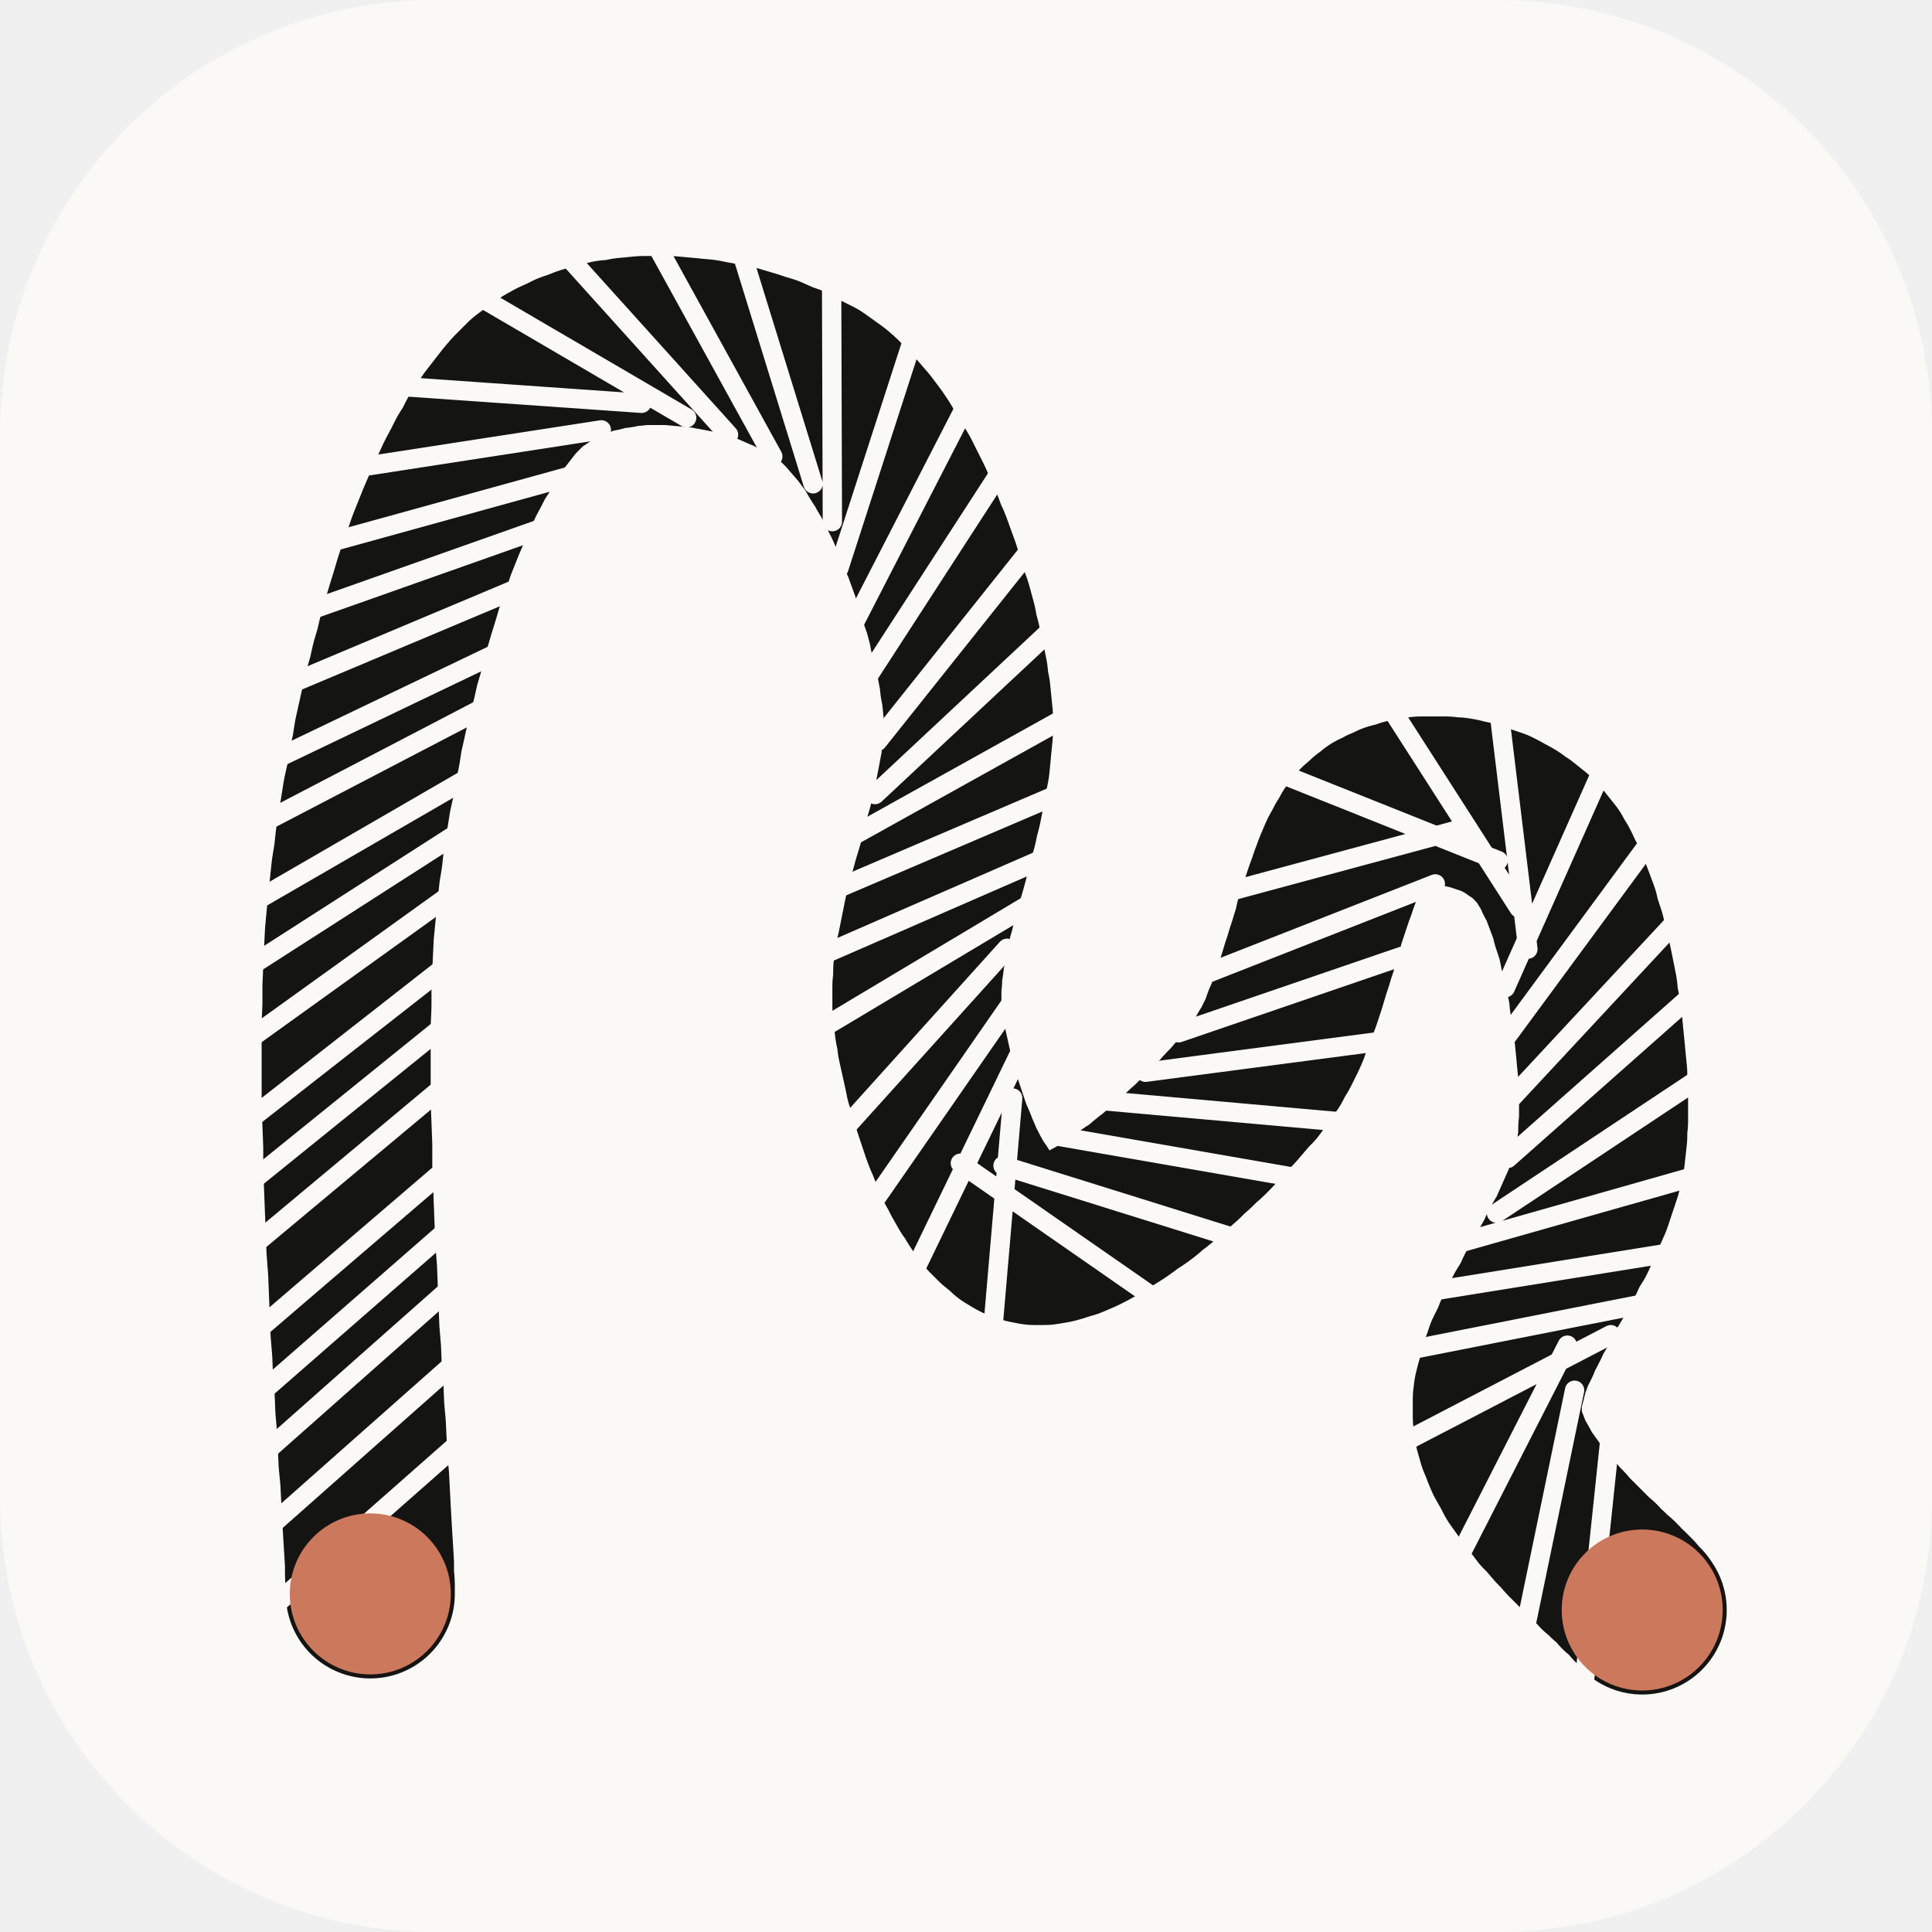
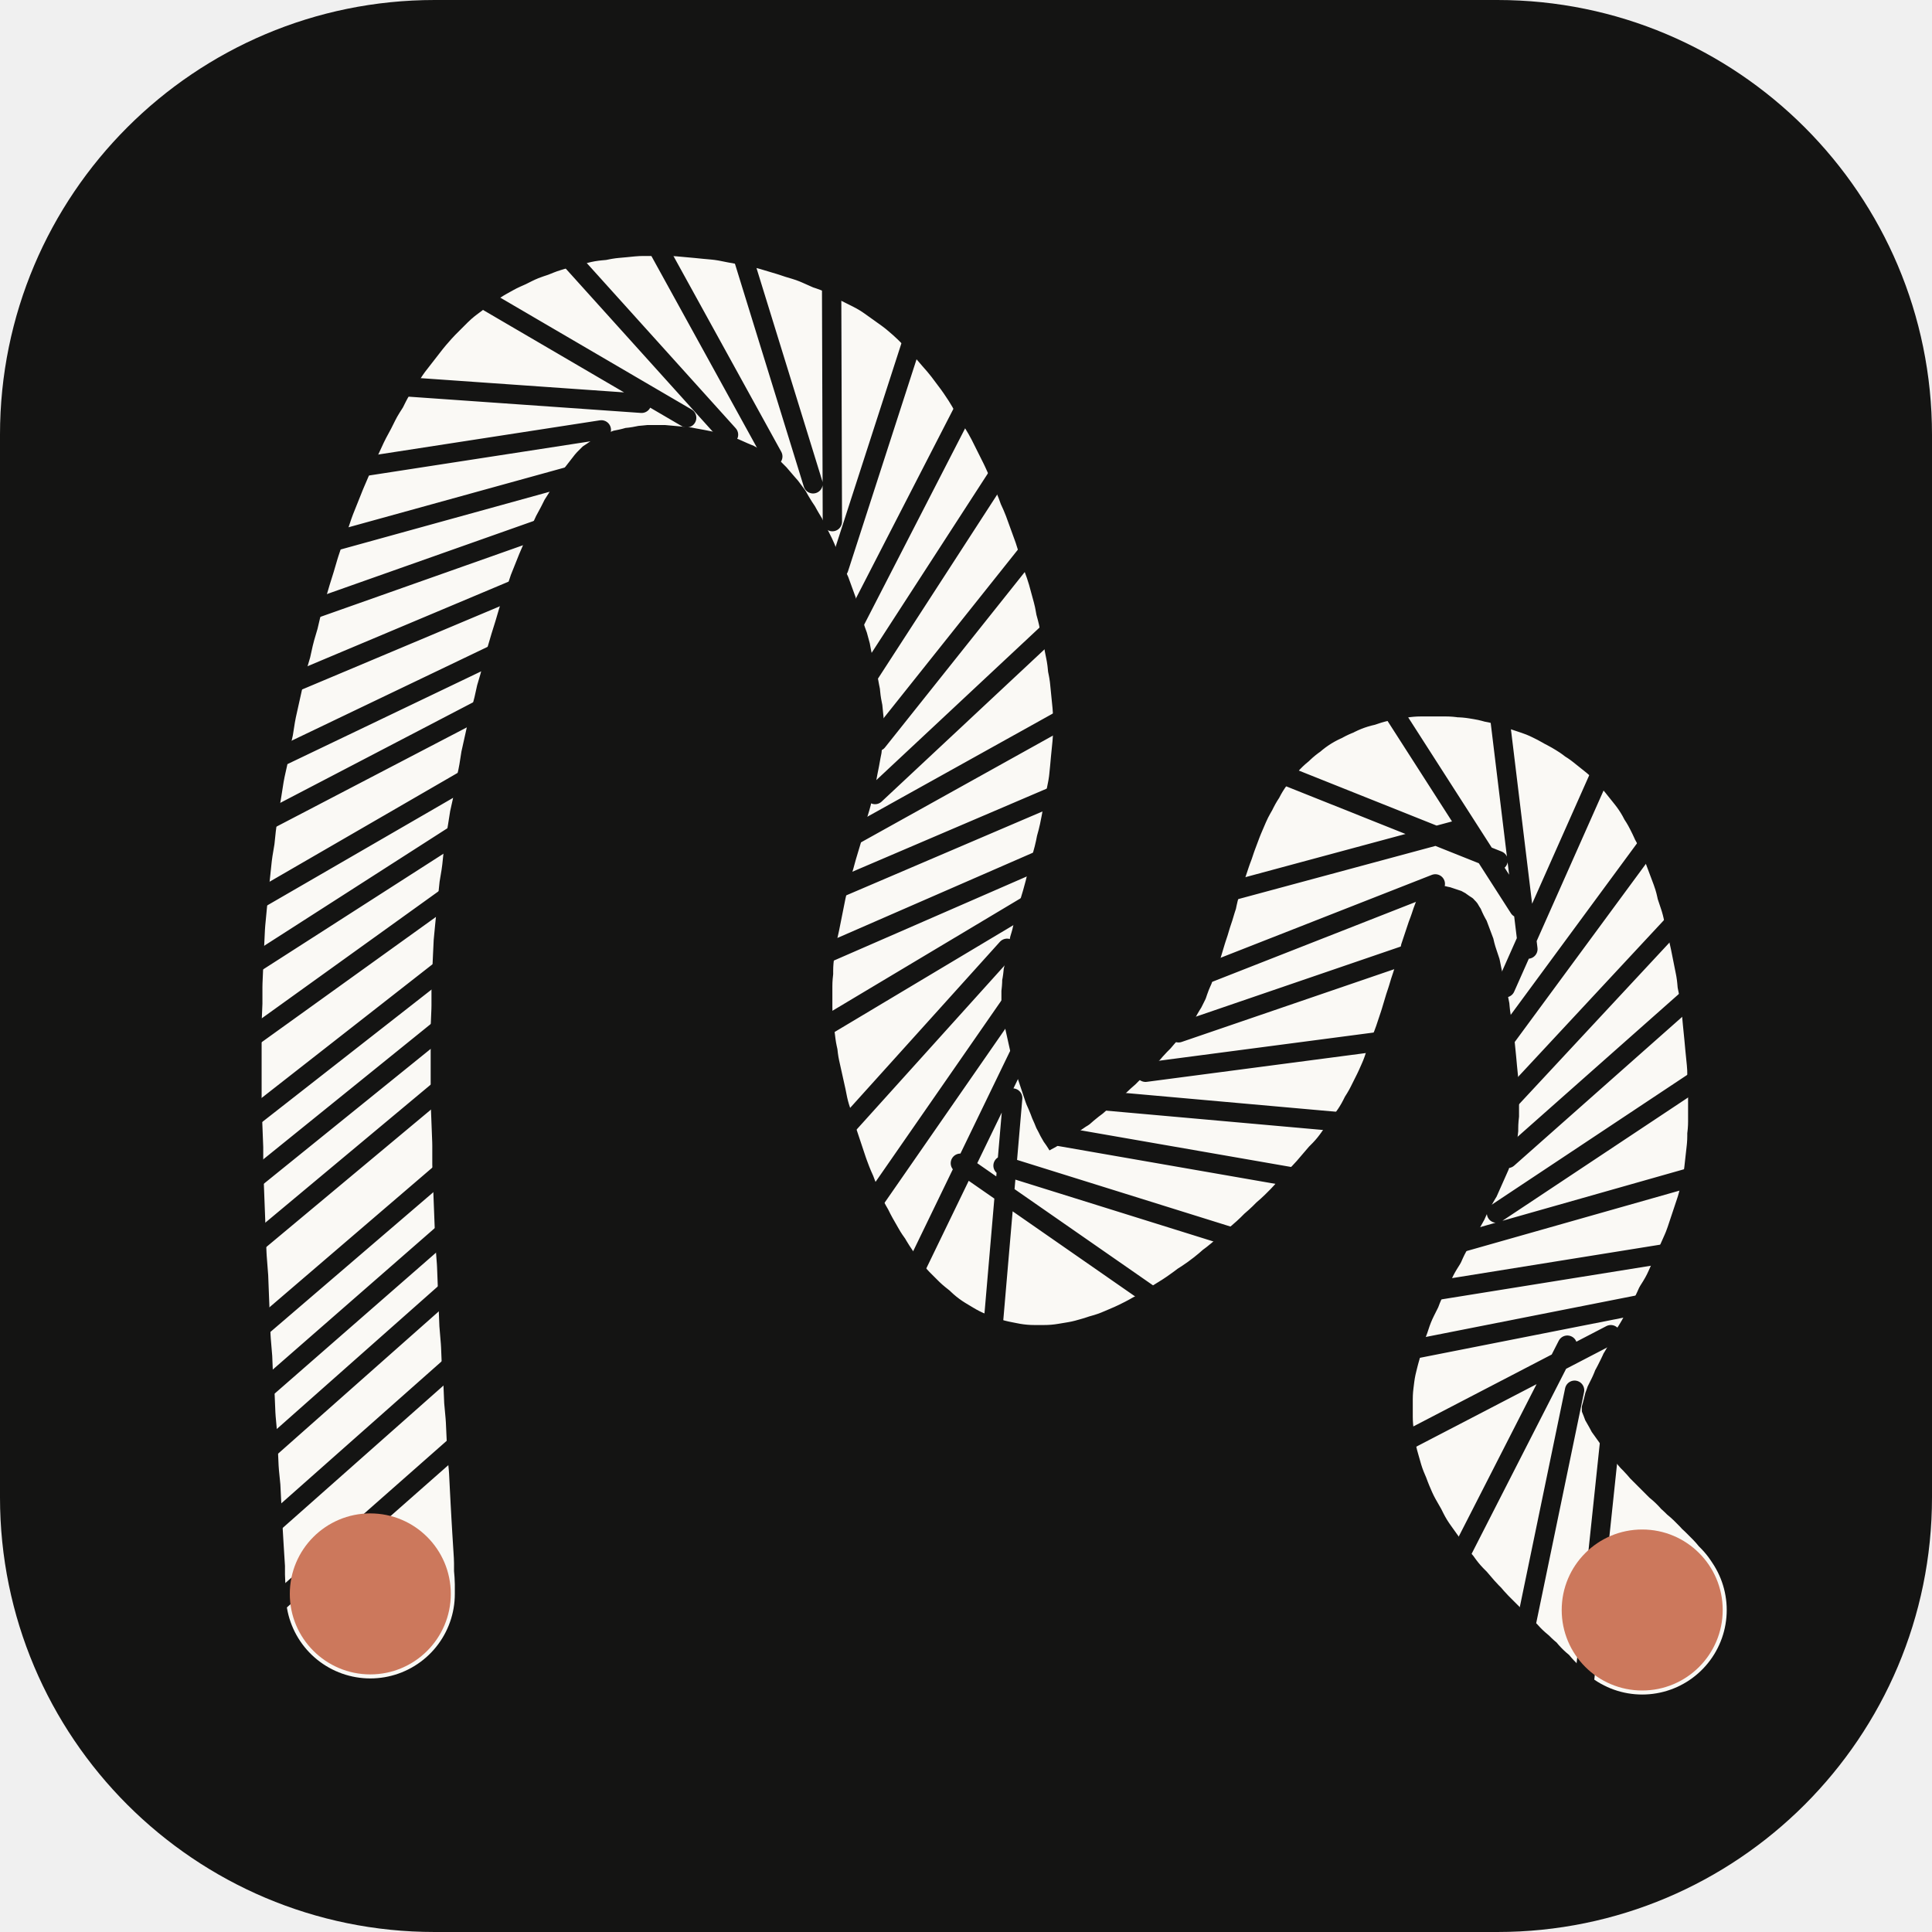
<svg xmlns="http://www.w3.org/2000/svg" viewBox="0 0 24 24" width="1024" height="1024">
  <defs>
    <mask id="twist" maskUnits="userSpaceOnUse" x="0" y="0" width="24" height="24">
      <rect width="24" height="24" fill="#fff" />
      <path d="M3.38 19.97L5.74 17.89M3.32 18.99L5.68 16.90M3.26 18.07L5.62 15.98M3.22 17.32L5.59 15.25M3.17 16.55L5.56 14.50M3.11 15.50L5.53 13.48M3.08 14.71L5.53 12.73M3.06 13.94L5.54 12.00M3.04 12.95L5.60 11.11M3.05 12.04L5.70 10.34M3.11 11.23L5.84 9.65M3.23 10.24L6.03 8.78M3.36 9.46L6.20 8.10M3.55 8.52L6.45 7.30M3.77 7.61L6.74 6.56M4.02 6.76L7.06 5.92M4.36 5.82L7.47 5.34M4.83 4.79L7.97 5.01M5.81 3.60L8.53 5.19M6.94 3.06L9.05 5.40M8.08 2.91L9.60 5.67M9.17 3.00L10.10 6.01M10.33 3.33L10.34 6.48M11.39 4.06L10.42 7.06M12.05 4.94L10.61 7.74M12.48 5.78L10.77 8.42M12.86 6.75L10.90 9.21M13.17 7.72L10.87 9.87M13.35 8.85L10.60 10.38M13.23 9.83L10.33 11.07M13.00 10.65L10.11 11.91M12.76 11.25L10.05 12.87M12.51 11.78L10.40 14.12M12.55 12.48L10.76 15.06M12.65 13.12L11.28 15.95M12.58 13.64L12.31 16.78M11.93 14.45L14.52 16.25M12.46 14.48L15.47 15.42M13.12 14.11L16.22 14.65M13.67 13.67L16.81 13.95M14.23 13.32L17.35 12.91M14.64 12.83L17.62 11.81M14.90 12.13L17.83 10.98M15.14 11.11L18.18 10.29M15.68 9.52L18.61 10.69M17.17 8.63L18.87 11.28M18.60 8.66L18.98 11.79M19.98 9.39L18.70 12.27M20.57 10.36L18.70 12.90M20.89 11.37L18.75 13.67M21.09 12.30L18.73 14.39M21.21 13.33L18.59 15.07M21.20 14.57L18.17 15.43M20.83 15.55L17.72 16.05M20.45 16.19L17.36 16.80M20.01 16.58L17.22 18.03M19.47 16.71L18.04 19.51M19.56 17.27L18.92 20.36M20.00 17.87L19.67 21.00" stroke="#000" stroke-width="0.24" stroke-linecap="round" />
    </mask>
  </defs>
-   <rect width="24" height="24" rx="5.4" fill="#faf9f5" />
-   <path d="M4.60 19.80 L4.60 19.68 L4.59 19.56 L4.59 19.42 L4.58 19.26 L4.57 19.10 L4.56 18.93 L4.55 18.75 L4.54 18.56 L4.53 18.36 L4.51 18.16 L4.50 17.94 L4.49 17.72 L4.47 17.50 L4.46 17.26 L4.44 17.03 L4.43 16.78 L4.41 16.54 L4.40 16.29 L4.39 16.04 L4.38 15.78 L4.36 15.52 L4.35 15.27 L4.34 15.01 L4.33 14.75 L4.32 14.49 L4.32 14.23 L4.31 13.97 L4.30 13.72 L4.30 13.47 L4.30 13.22 L4.30 12.97 L4.30 12.73 L4.31 12.49 L4.31 12.26 L4.32 12.03 L4.33 11.81 L4.34 11.60 L4.36 11.39 L4.38 11.19 L4.40 11.00 L4.42 10.81 L4.45 10.63 L4.47 10.44 L4.50 10.25 L4.53 10.07 L4.56 9.88 L4.60 9.70 L4.63 9.51 L4.67 9.33 L4.70 9.14 L4.74 8.96 L4.78 8.78 L4.82 8.60 L4.87 8.43 L4.91 8.25 L4.96 8.08 L5.00 7.91 L5.05 7.74 L5.10 7.57 L5.15 7.41 L5.20 7.24 L5.25 7.09 L5.31 6.93 L5.36 6.78 L5.42 6.63 L5.48 6.48 L5.54 6.34 L5.60 6.20 L5.66 6.07 L5.72 5.94 L5.79 5.81 L5.85 5.69 L5.92 5.58 L5.98 5.46 L6.05 5.36 L6.12 5.25 L6.19 5.16 L6.26 5.07 L6.33 4.98 L6.40 4.90 L6.47 4.83 L6.55 4.75 L6.63 4.69 L6.72 4.63 L6.80 4.57 L6.89 4.52 L6.98 4.48 L7.08 4.43 L7.17 4.40 L7.27 4.36 L7.37 4.33 L7.47 4.31 L7.57 4.28 L7.68 4.27 L7.78 4.25 L7.89 4.24 L7.99 4.23 L8.10 4.23 L8.21 4.23 L8.31 4.23 L8.42 4.24 L8.53 4.25 L8.63 4.26 L8.74 4.27 L8.84 4.29 L8.95 4.31 L9.05 4.33 L9.15 4.35 L9.25 4.38 L9.35 4.41 L9.44 4.44 L9.54 4.47 L9.63 4.51 L9.72 4.55 L9.81 4.58 L9.89 4.63 L9.97 4.67 L10.05 4.71 L10.13 4.75 L10.20 4.80 L10.27 4.85 L10.34 4.90 L10.41 4.96 L10.47 5.02 L10.54 5.09 L10.60 5.16 L10.66 5.23 L10.73 5.31 L10.79 5.39 L10.85 5.47 L10.91 5.56 L10.96 5.65 L11.02 5.74 L11.07 5.83 L11.13 5.93 L11.18 6.03 L11.23 6.13 L11.28 6.23 L11.33 6.34 L11.37 6.44 L11.42 6.55 L11.46 6.66 L11.51 6.77 L11.55 6.88 L11.59 6.99 L11.63 7.10 L11.66 7.21 L11.70 7.32 L11.73 7.43 L11.77 7.54 L11.80 7.65 L11.83 7.76 L11.85 7.87 L11.88 7.98 L11.90 8.09 L11.93 8.19 L11.95 8.30 L11.97 8.40 L11.98 8.50 L12.00 8.60 L12.01 8.70 L12.02 8.80 L12.03 8.90 L12.03 9.00 L12.03 9.10 L12.02 9.20 L12.01 9.30 L12.00 9.41 L11.99 9.51 L11.97 9.61 L11.95 9.72 L11.93 9.82 L11.91 9.93 L11.89 10.03 L11.86 10.14 L11.84 10.24 L11.81 10.35 L11.78 10.45 L11.75 10.56 L11.73 10.66 L11.70 10.77 L11.67 10.87 L11.64 10.97 L11.61 11.08 L11.58 11.18 L11.56 11.28 L11.53 11.38 L11.51 11.48 L11.49 11.58 L11.47 11.68 L11.45 11.78 L11.43 11.87 L11.42 11.97 L11.40 12.06 L11.40 12.16 L11.39 12.25 L11.39 12.34 L11.39 12.43 L11.39 12.51 L11.40 12.60 L11.41 12.69 L11.42 12.77 L11.44 12.86 L11.45 12.95 L11.47 13.04 L11.49 13.13 L11.51 13.22 L11.53 13.31 L11.55 13.41 L11.58 13.50 L11.60 13.59 L11.63 13.68 L11.66 13.77 L11.69 13.86 L11.72 13.95 L11.75 14.04 L11.78 14.12 L11.82 14.21 L11.85 14.29 L11.89 14.38 L11.92 14.46 L11.96 14.53 L12.00 14.61 L12.04 14.68 L12.08 14.75 L12.13 14.82 L12.17 14.89 L12.21 14.95 L12.26 15.01 L12.30 15.07 L12.35 15.12 L12.40 15.17 L12.45 15.21 L12.50 15.25 L12.54 15.29 L12.59 15.32 L12.64 15.35 L12.70 15.37 L12.75 15.39 L12.80 15.40 L12.85 15.41 L12.91 15.41 L12.97 15.41 L13.03 15.40 L13.09 15.39 L13.16 15.37 L13.22 15.35 L13.29 15.33 L13.36 15.30 L13.43 15.27 L13.51 15.23 L13.58 15.19 L13.66 15.15 L13.73 15.10 L13.81 15.05 L13.89 15.00 L13.96 14.95 L14.04 14.89 L14.12 14.84 L14.20 14.78 L14.28 14.71 L14.36 14.65 L14.44 14.58 L14.51 14.52 L14.59 14.45 L14.67 14.38 L14.74 14.31 L14.82 14.24 L14.89 14.17 L14.97 14.10 L15.04 14.03 L15.11 13.95 L15.18 13.88 L15.24 13.81 L15.31 13.74 L15.37 13.67 L15.43 13.60 L15.49 13.53 L15.55 13.47 L15.60 13.40 L15.65 13.33 L15.70 13.26 L15.75 13.19 L15.79 13.11 L15.84 13.03 L15.88 12.95 L15.92 12.87 L15.96 12.78 L15.99 12.69 L16.03 12.60 L16.06 12.51 L16.10 12.41 L16.13 12.32 L16.16 12.23 L16.19 12.13 L16.22 12.03 L16.25 11.94 L16.28 11.84 L16.31 11.75 L16.34 11.65 L16.37 11.56 L16.39 11.46 L16.42 11.37 L16.45 11.28 L16.48 11.19 L16.51 11.10 L16.54 11.02 L16.57 10.93 L16.60 10.85 L16.63 10.77 L16.66 10.70 L16.69 10.63 L16.73 10.56 L16.76 10.50 L16.80 10.44 L16.83 10.38 L16.87 10.33 L16.91 10.28 L16.96 10.24 L17.00 10.20 L17.05 10.17 L17.09 10.13 L17.14 10.11 L17.19 10.08 L17.25 10.06 L17.30 10.03 L17.36 10.02 L17.41 10.00 L17.47 9.98 L17.53 9.97 L17.59 9.96 L17.65 9.95 L17.71 9.95 L17.77 9.95 L17.83 9.95 L17.89 9.95 L17.96 9.95 L18.02 9.96 L18.08 9.96 L18.14 9.97 L18.21 9.99 L18.27 10.00 L18.33 10.02 L18.39 10.04 L18.45 10.06 L18.51 10.08 L18.57 10.10 L18.63 10.13 L18.68 10.16 L18.74 10.19 L18.79 10.22 L18.84 10.26 L18.89 10.29 L18.94 10.33 L18.99 10.37 L19.04 10.41 L19.08 10.46 L19.12 10.50 L19.16 10.55 L19.20 10.60 L19.24 10.65 L19.27 10.71 L19.31 10.77 L19.34 10.83 L19.37 10.90 L19.41 10.97 L19.44 11.04 L19.47 11.12 L19.50 11.20 L19.53 11.28 L19.56 11.36 L19.58 11.45 L19.61 11.54 L19.64 11.63 L19.66 11.72 L19.68 11.82 L19.71 11.92 L19.73 12.01 L19.75 12.11 L19.77 12.21 L19.79 12.31 L19.80 12.42 L19.82 12.52 L19.84 12.62 L19.85 12.72 L19.86 12.83 L19.87 12.93 L19.88 13.03 L19.89 13.14 L19.90 13.24 L19.91 13.34 L19.91 13.44 L19.92 13.54 L19.92 13.64 L19.92 13.74 L19.92 13.83 L19.92 13.93 L19.91 14.02 L19.91 14.11 L19.90 14.20 L19.89 14.29 L19.88 14.38 L19.86 14.46 L19.84 14.55 L19.81 14.64 L19.78 14.73 L19.75 14.82 L19.72 14.91 L19.68 15.00 L19.64 15.09 L19.60 15.18 L19.56 15.27 L19.52 15.36 L19.47 15.44 L19.42 15.53 L19.38 15.62 L19.33 15.71 L19.28 15.80 L19.23 15.89 L19.18 15.97 L19.13 16.06 L19.09 16.15 L19.04 16.24 L18.99 16.32 L18.95 16.41 L18.91 16.49 L18.86 16.58 L18.83 16.66 L18.79 16.74 L18.75 16.82 L18.72 16.91 L18.69 16.99 L18.67 17.07 L18.65 17.15 L18.63 17.22 L18.61 17.30 L18.60 17.38 L18.60 17.45 L18.60 17.53 L18.60 17.60 L18.61 17.67 L18.62 17.75 L18.64 17.82 L18.66 17.89 L18.69 17.96 L18.72 18.04 L18.75 18.11 L18.79 18.18 L18.83 18.25 L18.87 18.33 L18.92 18.40 L18.97 18.47 L19.02 18.54 L19.07 18.61 L19.13 18.68 L19.18 18.75 L19.24 18.81 L19.30 18.88 L19.36 18.95 L19.42 19.01 L19.48 19.08 L19.54 19.14 L19.60 19.20 L19.66 19.26 L19.72 19.32 L19.78 19.38 L19.84 19.43 L19.89 19.49 L19.95 19.54 L20.00 19.59 L20.06 19.64 L20.11 19.69 L20.15 19.74 L20.20 19.78 L20.24 19.82 L20.28 19.86 L20.31 19.90 L20.35 19.94 L20.38 19.97 L20.40 20.00" fill="none" stroke="#141413" stroke-width="2.1" stroke-linecap="round" stroke-linejoin="round" mask="url(#twist)" />
+   <rect width="24" height="24" rx="5.4" fill="#141413" />
+   <path d="M4.60 19.80 L4.60 19.68 L4.59 19.56 L4.59 19.42 L4.58 19.26 L4.57 19.10 L4.56 18.93 L4.55 18.75 L4.54 18.56 L4.53 18.36 L4.51 18.16 L4.50 17.94 L4.49 17.72 L4.47 17.50 L4.46 17.26 L4.44 17.03 L4.43 16.78 L4.41 16.54 L4.40 16.29 L4.39 16.04 L4.38 15.78 L4.36 15.52 L4.35 15.27 L4.34 15.01 L4.33 14.75 L4.32 14.49 L4.32 14.23 L4.31 13.97 L4.30 13.72 L4.30 13.47 L4.30 13.22 L4.30 12.97 L4.30 12.73 L4.31 12.49 L4.31 12.26 L4.32 12.03 L4.33 11.81 L4.34 11.60 L4.36 11.39 L4.38 11.19 L4.40 11.00 L4.42 10.81 L4.45 10.63 L4.47 10.44 L4.50 10.25 L4.53 10.07 L4.56 9.88 L4.60 9.70 L4.63 9.51 L4.67 9.33 L4.70 9.14 L4.74 8.96 L4.78 8.78 L4.82 8.60 L4.87 8.43 L4.91 8.25 L4.96 8.08 L5.00 7.91 L5.05 7.74 L5.10 7.57 L5.15 7.41 L5.20 7.24 L5.25 7.09 L5.31 6.93 L5.36 6.78 L5.42 6.63 L5.48 6.48 L5.54 6.34 L5.60 6.20 L5.66 6.07 L5.72 5.94 L5.79 5.81 L5.85 5.69 L5.92 5.58 L5.98 5.46 L6.05 5.36 L6.12 5.25 L6.19 5.16 L6.26 5.07 L6.33 4.98 L6.40 4.90 L6.47 4.83 L6.55 4.75 L6.63 4.69 L6.72 4.63 L6.80 4.57 L6.89 4.52 L6.98 4.48 L7.08 4.43 L7.17 4.40 L7.27 4.36 L7.37 4.33 L7.47 4.31 L7.57 4.28 L7.68 4.27 L7.78 4.25 L7.89 4.24 L7.99 4.23 L8.10 4.23 L8.21 4.23 L8.31 4.23 L8.42 4.24 L8.53 4.25 L8.63 4.26 L8.74 4.27 L8.84 4.29 L8.95 4.31 L9.05 4.33 L9.15 4.35 L9.25 4.38 L9.35 4.41 L9.44 4.44 L9.54 4.47 L9.63 4.51 L9.72 4.55 L9.81 4.58 L9.89 4.63 L9.97 4.67 L10.05 4.71 L10.13 4.75 L10.20 4.80 L10.27 4.85 L10.34 4.90 L10.41 4.96 L10.47 5.02 L10.54 5.09 L10.60 5.16 L10.66 5.23 L10.73 5.31 L10.79 5.39 L10.85 5.47 L10.91 5.56 L10.96 5.65 L11.02 5.74 L11.07 5.83 L11.13 5.93 L11.18 6.03 L11.23 6.13 L11.28 6.23 L11.33 6.34 L11.37 6.44 L11.42 6.55 L11.46 6.66 L11.51 6.77 L11.55 6.88 L11.59 6.99 L11.63 7.10 L11.66 7.21 L11.70 7.32 L11.73 7.43 L11.77 7.54 L11.80 7.65 L11.83 7.76 L11.85 7.87 L11.88 7.98 L11.90 8.09 L11.93 8.19 L11.95 8.30 L11.97 8.40 L11.98 8.50 L12.00 8.60 L12.01 8.70 L12.02 8.80 L12.03 8.90 L12.03 9.00 L12.03 9.10 L12.02 9.20 L12.01 9.30 L12.00 9.41 L11.99 9.51 L11.97 9.61 L11.95 9.72 L11.93 9.82 L11.91 9.93 L11.89 10.03 L11.86 10.14 L11.84 10.24 L11.81 10.35 L11.78 10.45 L11.75 10.56 L11.73 10.66 L11.70 10.77 L11.67 10.87 L11.64 10.97 L11.61 11.08 L11.58 11.18 L11.56 11.28 L11.53 11.38 L11.51 11.48 L11.49 11.58 L11.47 11.68 L11.45 11.78 L11.43 11.87 L11.42 11.97 L11.40 12.06 L11.40 12.16 L11.39 12.25 L11.39 12.34 L11.39 12.43 L11.39 12.51 L11.40 12.60 L11.41 12.69 L11.42 12.77 L11.44 12.86 L11.45 12.95 L11.47 13.04 L11.49 13.13 L11.51 13.22 L11.53 13.31 L11.55 13.41 L11.58 13.50 L11.60 13.59 L11.63 13.68 L11.66 13.77 L11.69 13.86 L11.72 13.95 L11.75 14.04 L11.78 14.12 L11.82 14.21 L11.85 14.29 L11.89 14.38 L11.92 14.46 L11.96 14.53 L12.00 14.61 L12.04 14.68 L12.08 14.75 L12.13 14.82 L12.17 14.89 L12.21 14.95 L12.26 15.01 L12.30 15.07 L12.35 15.12 L12.40 15.17 L12.45 15.21 L12.50 15.25 L12.54 15.29 L12.59 15.32 L12.64 15.35 L12.70 15.37 L12.75 15.39 L12.80 15.40 L12.85 15.41 L12.91 15.41 L12.97 15.41 L13.03 15.40 L13.09 15.39 L13.16 15.37 L13.22 15.35 L13.29 15.33 L13.36 15.30 L13.43 15.27 L13.51 15.23 L13.58 15.19 L13.66 15.15 L13.73 15.10 L13.81 15.05 L13.89 15.00 L13.96 14.95 L14.04 14.89 L14.12 14.84 L14.20 14.78 L14.28 14.71 L14.36 14.65 L14.44 14.58 L14.51 14.52 L14.59 14.45 L14.67 14.38 L14.74 14.31 L14.82 14.24 L14.89 14.17 L14.97 14.10 L15.04 14.03 L15.11 13.95 L15.18 13.88 L15.24 13.81 L15.31 13.74 L15.37 13.67 L15.43 13.60 L15.49 13.53 L15.55 13.47 L15.60 13.40 L15.65 13.33 L15.70 13.26 L15.75 13.19 L15.79 13.11 L15.84 13.03 L15.88 12.95 L15.92 12.87 L15.96 12.78 L15.99 12.69 L16.03 12.60 L16.06 12.51 L16.10 12.41 L16.13 12.32 L16.16 12.23 L16.19 12.13 L16.22 12.03 L16.25 11.94 L16.28 11.84 L16.31 11.75 L16.34 11.65 L16.37 11.56 L16.39 11.46 L16.42 11.37 L16.45 11.28 L16.48 11.19 L16.51 11.10 L16.54 11.02 L16.57 10.93 L16.60 10.85 L16.63 10.77 L16.66 10.70 L16.69 10.63 L16.73 10.56 L16.76 10.50 L16.80 10.44 L16.83 10.38 L16.87 10.33 L16.91 10.28 L16.96 10.24 L17.00 10.20 L17.05 10.17 L17.09 10.13 L17.14 10.11 L17.19 10.08 L17.25 10.06 L17.30 10.03 L17.36 10.02 L17.41 10.00 L17.47 9.98 L17.53 9.97 L17.59 9.96 L17.65 9.95 L17.71 9.95 L17.77 9.95 L17.83 9.95 L17.89 9.95 L17.96 9.95 L18.02 9.96 L18.08 9.96 L18.14 9.97 L18.21 9.99 L18.27 10.00 L18.33 10.02 L18.39 10.04 L18.45 10.06 L18.51 10.08 L18.57 10.10 L18.63 10.13 L18.68 10.16 L18.74 10.19 L18.79 10.22 L18.84 10.26 L18.89 10.29 L18.94 10.33 L18.99 10.37 L19.04 10.41 L19.08 10.46 L19.12 10.50 L19.16 10.55 L19.20 10.60 L19.24 10.65 L19.27 10.71 L19.31 10.77 L19.34 10.83 L19.37 10.90 L19.41 10.97 L19.44 11.04 L19.47 11.12 L19.50 11.20 L19.53 11.28 L19.56 11.36 L19.58 11.45 L19.61 11.54 L19.64 11.63 L19.66 11.72 L19.68 11.82 L19.71 11.92 L19.73 12.01 L19.75 12.11 L19.77 12.21 L19.79 12.31 L19.80 12.42 L19.82 12.52 L19.84 12.62 L19.85 12.72 L19.86 12.83 L19.87 12.93 L19.88 13.03 L19.89 13.14 L19.90 13.24 L19.91 13.34 L19.91 13.44 L19.92 13.54 L19.92 13.64 L19.92 13.74 L19.92 13.83 L19.92 13.93 L19.91 14.02 L19.91 14.11 L19.90 14.20 L19.89 14.29 L19.88 14.38 L19.86 14.46 L19.84 14.55 L19.81 14.64 L19.78 14.73 L19.75 14.82 L19.72 14.91 L19.68 15.00 L19.64 15.09 L19.60 15.18 L19.56 15.27 L19.52 15.36 L19.47 15.44 L19.42 15.53 L19.38 15.62 L19.33 15.71 L19.28 15.80 L19.23 15.89 L19.18 15.97 L19.13 16.06 L19.09 16.15 L19.04 16.24 L18.99 16.32 L18.95 16.41 L18.91 16.49 L18.86 16.58 L18.83 16.66 L18.79 16.74 L18.75 16.82 L18.72 16.91 L18.69 16.99 L18.67 17.07 L18.65 17.15 L18.63 17.22 L18.61 17.30 L18.60 17.38 L18.60 17.45 L18.60 17.53 L18.60 17.60 L18.61 17.67 L18.62 17.75 L18.64 17.82 L18.66 17.89 L18.69 17.96 L18.72 18.04 L18.75 18.11 L18.79 18.18 L18.83 18.25 L18.87 18.33 L18.92 18.40 L18.97 18.47 L19.02 18.54 L19.07 18.61 L19.13 18.68 L19.18 18.75 L19.24 18.81 L19.30 18.88 L19.36 18.95 L19.42 19.01 L19.48 19.08 L19.54 19.14 L19.60 19.20 L19.66 19.26 L19.72 19.32 L19.78 19.38 L19.84 19.43 L19.89 19.49 L19.95 19.54 L20.00 19.59 L20.06 19.64 L20.11 19.69 L20.15 19.74 L20.20 19.78 L20.24 19.82 L20.28 19.86 L20.31 19.90 L20.35 19.94 L20.38 19.97 L20.40 20.00" fill="none" stroke="#faf9f5" stroke-width="2.1" stroke-linecap="round" stroke-linejoin="round" mask="url(#twist)" />
  <circle cx="4.6" cy="19.8" r="1.0" fill="#cc785c" />
  <circle cx="20.4" cy="20.0" r="1.0" fill="#cc785c" />
</svg>
